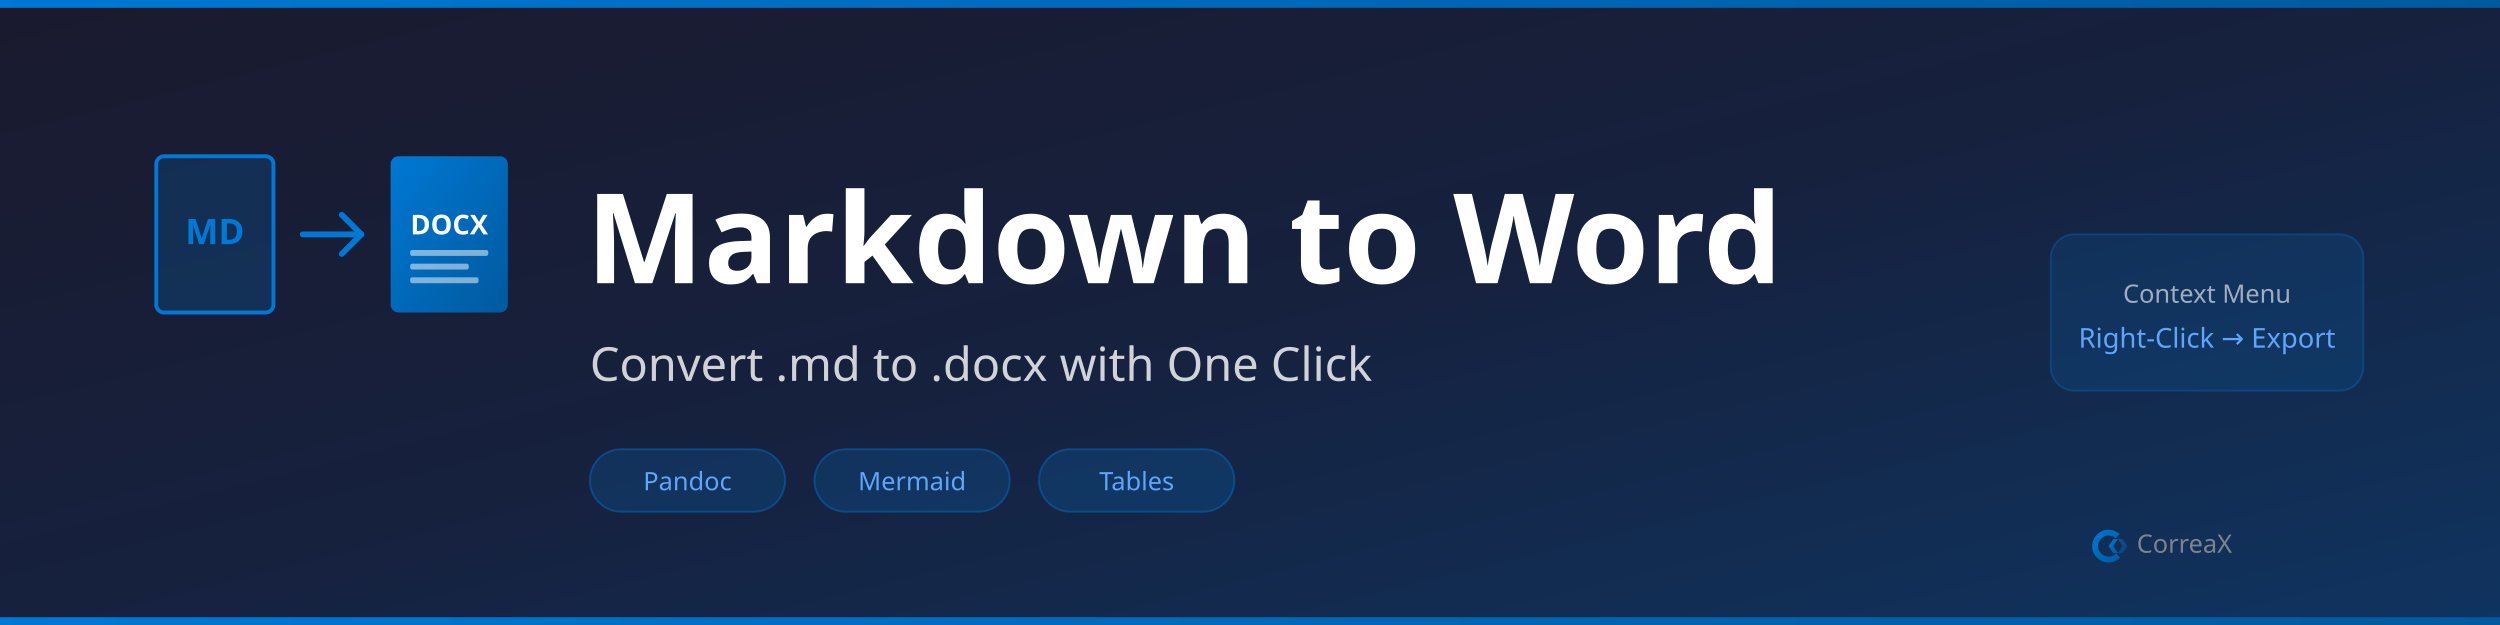
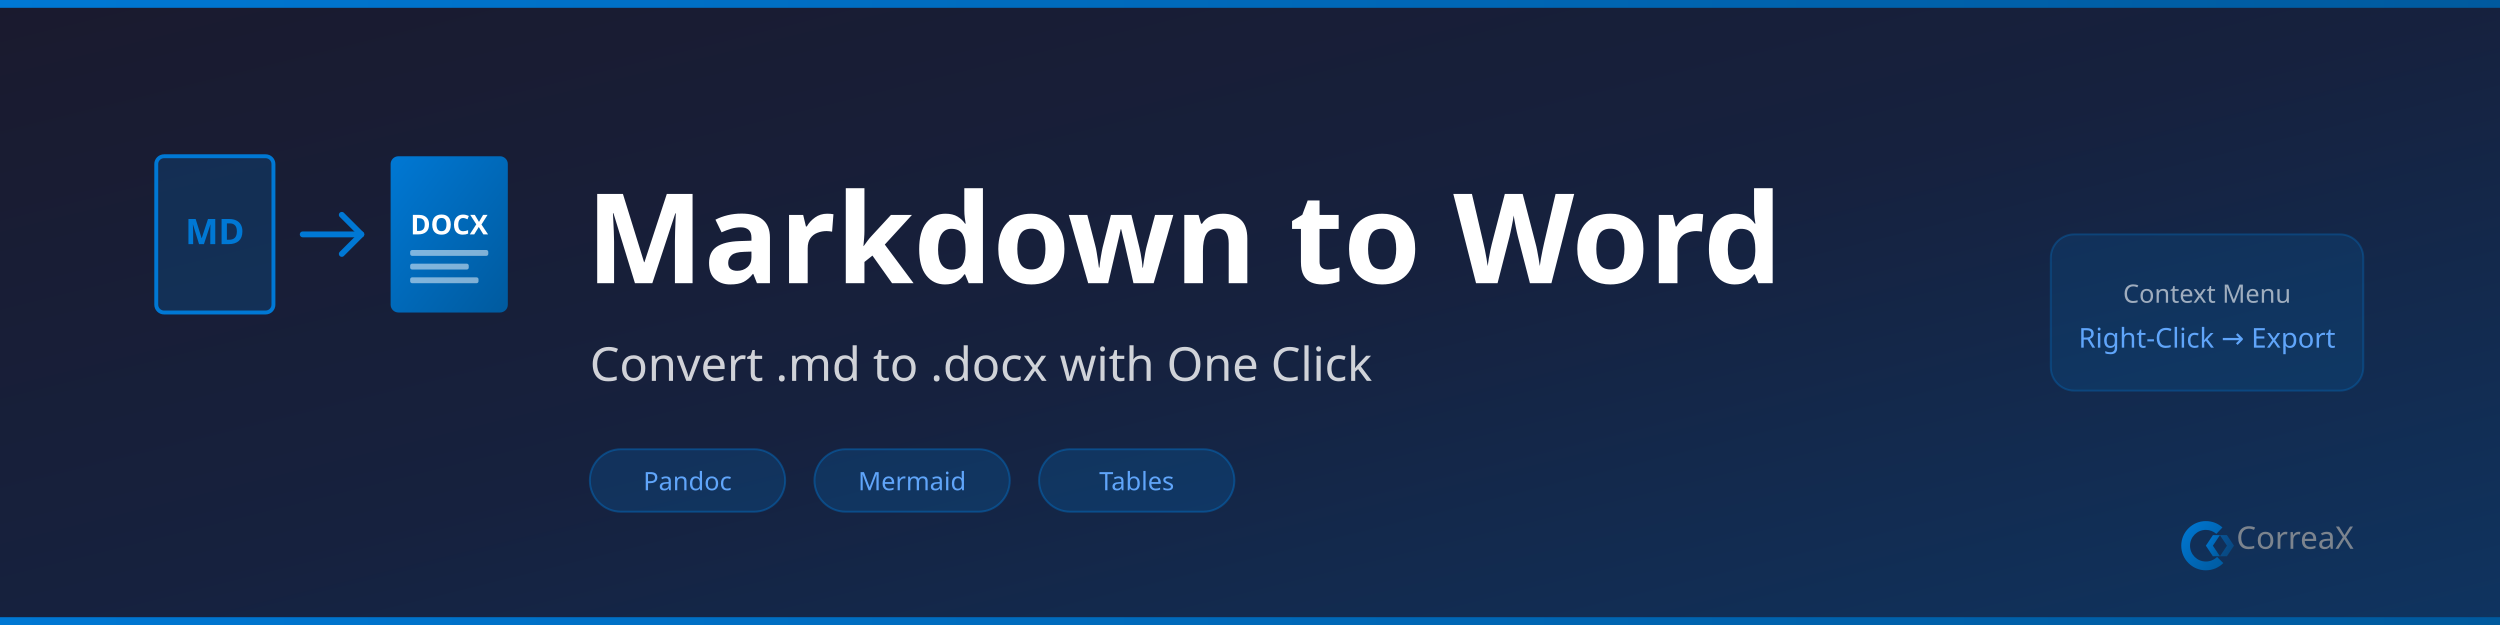
<svg xmlns="http://www.w3.org/2000/svg" viewBox="0 0 1280 320">
  <defs>
    <linearGradient id="bgGrad" x1="0%" y1="0%" x2="100%" y2="100%">
      <stop offset="0%" stop-color="#1a1a2e" />
      <stop offset="50%" stop-color="#16213e" />
      <stop offset="100%" stop-color="#0f3460" />
    </linearGradient>
    <linearGradient id="accentGrad" x1="0%" y1="0%" x2="100%" y2="0%">
      <stop offset="0%" stop-color="#0078d4" />
      <stop offset="100%" stop-color="#005a9e" />
    </linearGradient>
    <linearGradient id="docGrad" x1="0%" y1="0%" x2="100%" y2="100%">
      <stop offset="0%" stop-color="#0078d4" />
      <stop offset="100%" stop-color="#005a9e" />
    </linearGradient>
    <linearGradient id="cxGrad" x1="0%" y1="0%" x2="100%" y2="100%">
      <stop offset="0%" stop-color="#0078d4" />
      <stop offset="100%" stop-color="#005a9e" />
    </linearGradient>
  </defs>
  <rect width="1280" height="320" fill="url(#bgGrad)" />
  <rect x="0" y="0" width="1280" height="4" fill="url(#accentGrad)" />
  <rect x="0" y="316" width="1280" height="4" fill="url(#accentGrad)" />
  <g transform="translate(80, 70)">
    <rect x="0" y="10" width="60" height="80" rx="4" fill="rgba(0,120,212,0.2)" stroke="#0078d4" stroke-width="2" />
    <text x="30" y="55" text-anchor="middle" font-family="Segoe UI, system-ui, sans-serif" font-size="18" font-weight="700" fill="#0078d4">MD</text>
    <path d="M75 50 L105 50" stroke="#0078d4" stroke-width="3" stroke-linecap="round" />
    <path d="M95 40 L105 50 L95 60" stroke="#0078d4" stroke-width="3" fill="none" stroke-linecap="round" stroke-linejoin="round" />
    <rect x="120" y="10" width="60" height="80" rx="4" fill="url(#docGrad)" />
    <text x="150" y="50" text-anchor="middle" font-family="Segoe UI, system-ui, sans-serif" font-size="14" font-weight="700" fill="#ffffff">DOCX</text>
    <rect x="130" y="58" width="40" height="3" rx="1" fill="rgba(255,255,255,0.5)" />
    <rect x="130" y="65" width="30" height="3" rx="1" fill="rgba(255,255,255,0.5)" />
    <rect x="130" y="72" width="35" height="3" rx="1" fill="rgba(255,255,255,0.5)" />
  </g>
  <text x="300" y="145" font-family="Segoe UI, system-ui, sans-serif" font-size="64" font-weight="700" fill="#ffffff">
    Markdown to Word
  </text>
  <text x="302" y="195" font-family="Segoe UI, system-ui, sans-serif" font-size="24" fill="rgba(255,255,255,0.8)">
    Convert .md to .docx with One Click
  </text>
  <g transform="translate(302, 230)">
    <rect x="0" y="0" width="100" height="32" rx="16" fill="rgba(0,120,212,0.2)" stroke="rgba(0,120,212,0.4)" stroke-width="1" />
    <text x="50" y="21" text-anchor="middle" font-family="Segoe UI, system-ui, sans-serif" font-size="13" fill="#60a5fa">Pandoc</text>
    <rect x="115" y="0" width="100" height="32" rx="16" fill="rgba(0,120,212,0.2)" stroke="rgba(0,120,212,0.4)" stroke-width="1" />
    <text x="165" y="21" text-anchor="middle" font-family="Segoe UI, system-ui, sans-serif" font-size="13" fill="#60a5fa">Mermaid</text>
    <rect x="230" y="0" width="100" height="32" rx="16" fill="rgba(0,120,212,0.2)" stroke="rgba(0,120,212,0.4)" stroke-width="1" />
    <text x="280" y="21" text-anchor="middle" font-family="Segoe UI, system-ui, sans-serif" font-size="13" fill="#60a5fa">Tables</text>
  </g>
  <g transform="translate(1050, 120)">
    <rect x="0" y="0" width="160" height="80" rx="12" fill="rgba(0,120,212,0.15)" stroke="rgba(0,120,212,0.3)" stroke-width="1" />
    <text x="80" y="35" text-anchor="middle" font-family="Segoe UI, system-ui, sans-serif" font-size="13" fill="rgba(255,255,255,0.6)">Context Menu</text>
    <text x="80" y="58" text-anchor="middle" font-family="Segoe UI, system-ui, sans-serif" font-size="14" fill="#60a5fa">Right-Click → Export</text>
  </g>
-   <g transform="translate(1070, 270)">
-     <g transform="scale(0.6)">
+   <g transform="translate(1115, 265)">
+     <g transform="scale(0.9)">
      <path d="M16 2C8.268 2 2 8.268 2 16s6.268 14 14 14c3.866 0 7.389-1.568 9.928-4.1l-3.535-3.536A9.002 9.002 0 0116 25c-4.97 0-9-4.03-9-9s4.03-9 9-9c2.29 0 4.38.857 5.971 2.268l3.464-3.639C22.993 3.352 19.66 2 16 2z" fill="url(#cxGrad)" />
      <path d="M20 10l-4 6 4 6h4l-4-6 4-6h-4z" fill="url(#cxGrad)" />
      <path d="M24 10l4 6-4 6h4l4-6-4-6h-4z" fill="url(#cxGrad)" opacity="0.5" />
    </g>
-     <text x="24" y="13" font-family="Segoe UI, system-ui, sans-serif" font-size="13" fill="rgba(160,160,160,0.75)">CorreaX</text>
+     <text x="30" y="16" font-family="Segoe UI, system-ui, sans-serif" font-size="16" fill="rgba(160,160,160,0.75)">CorreaX</text>
  </g>
</svg>
